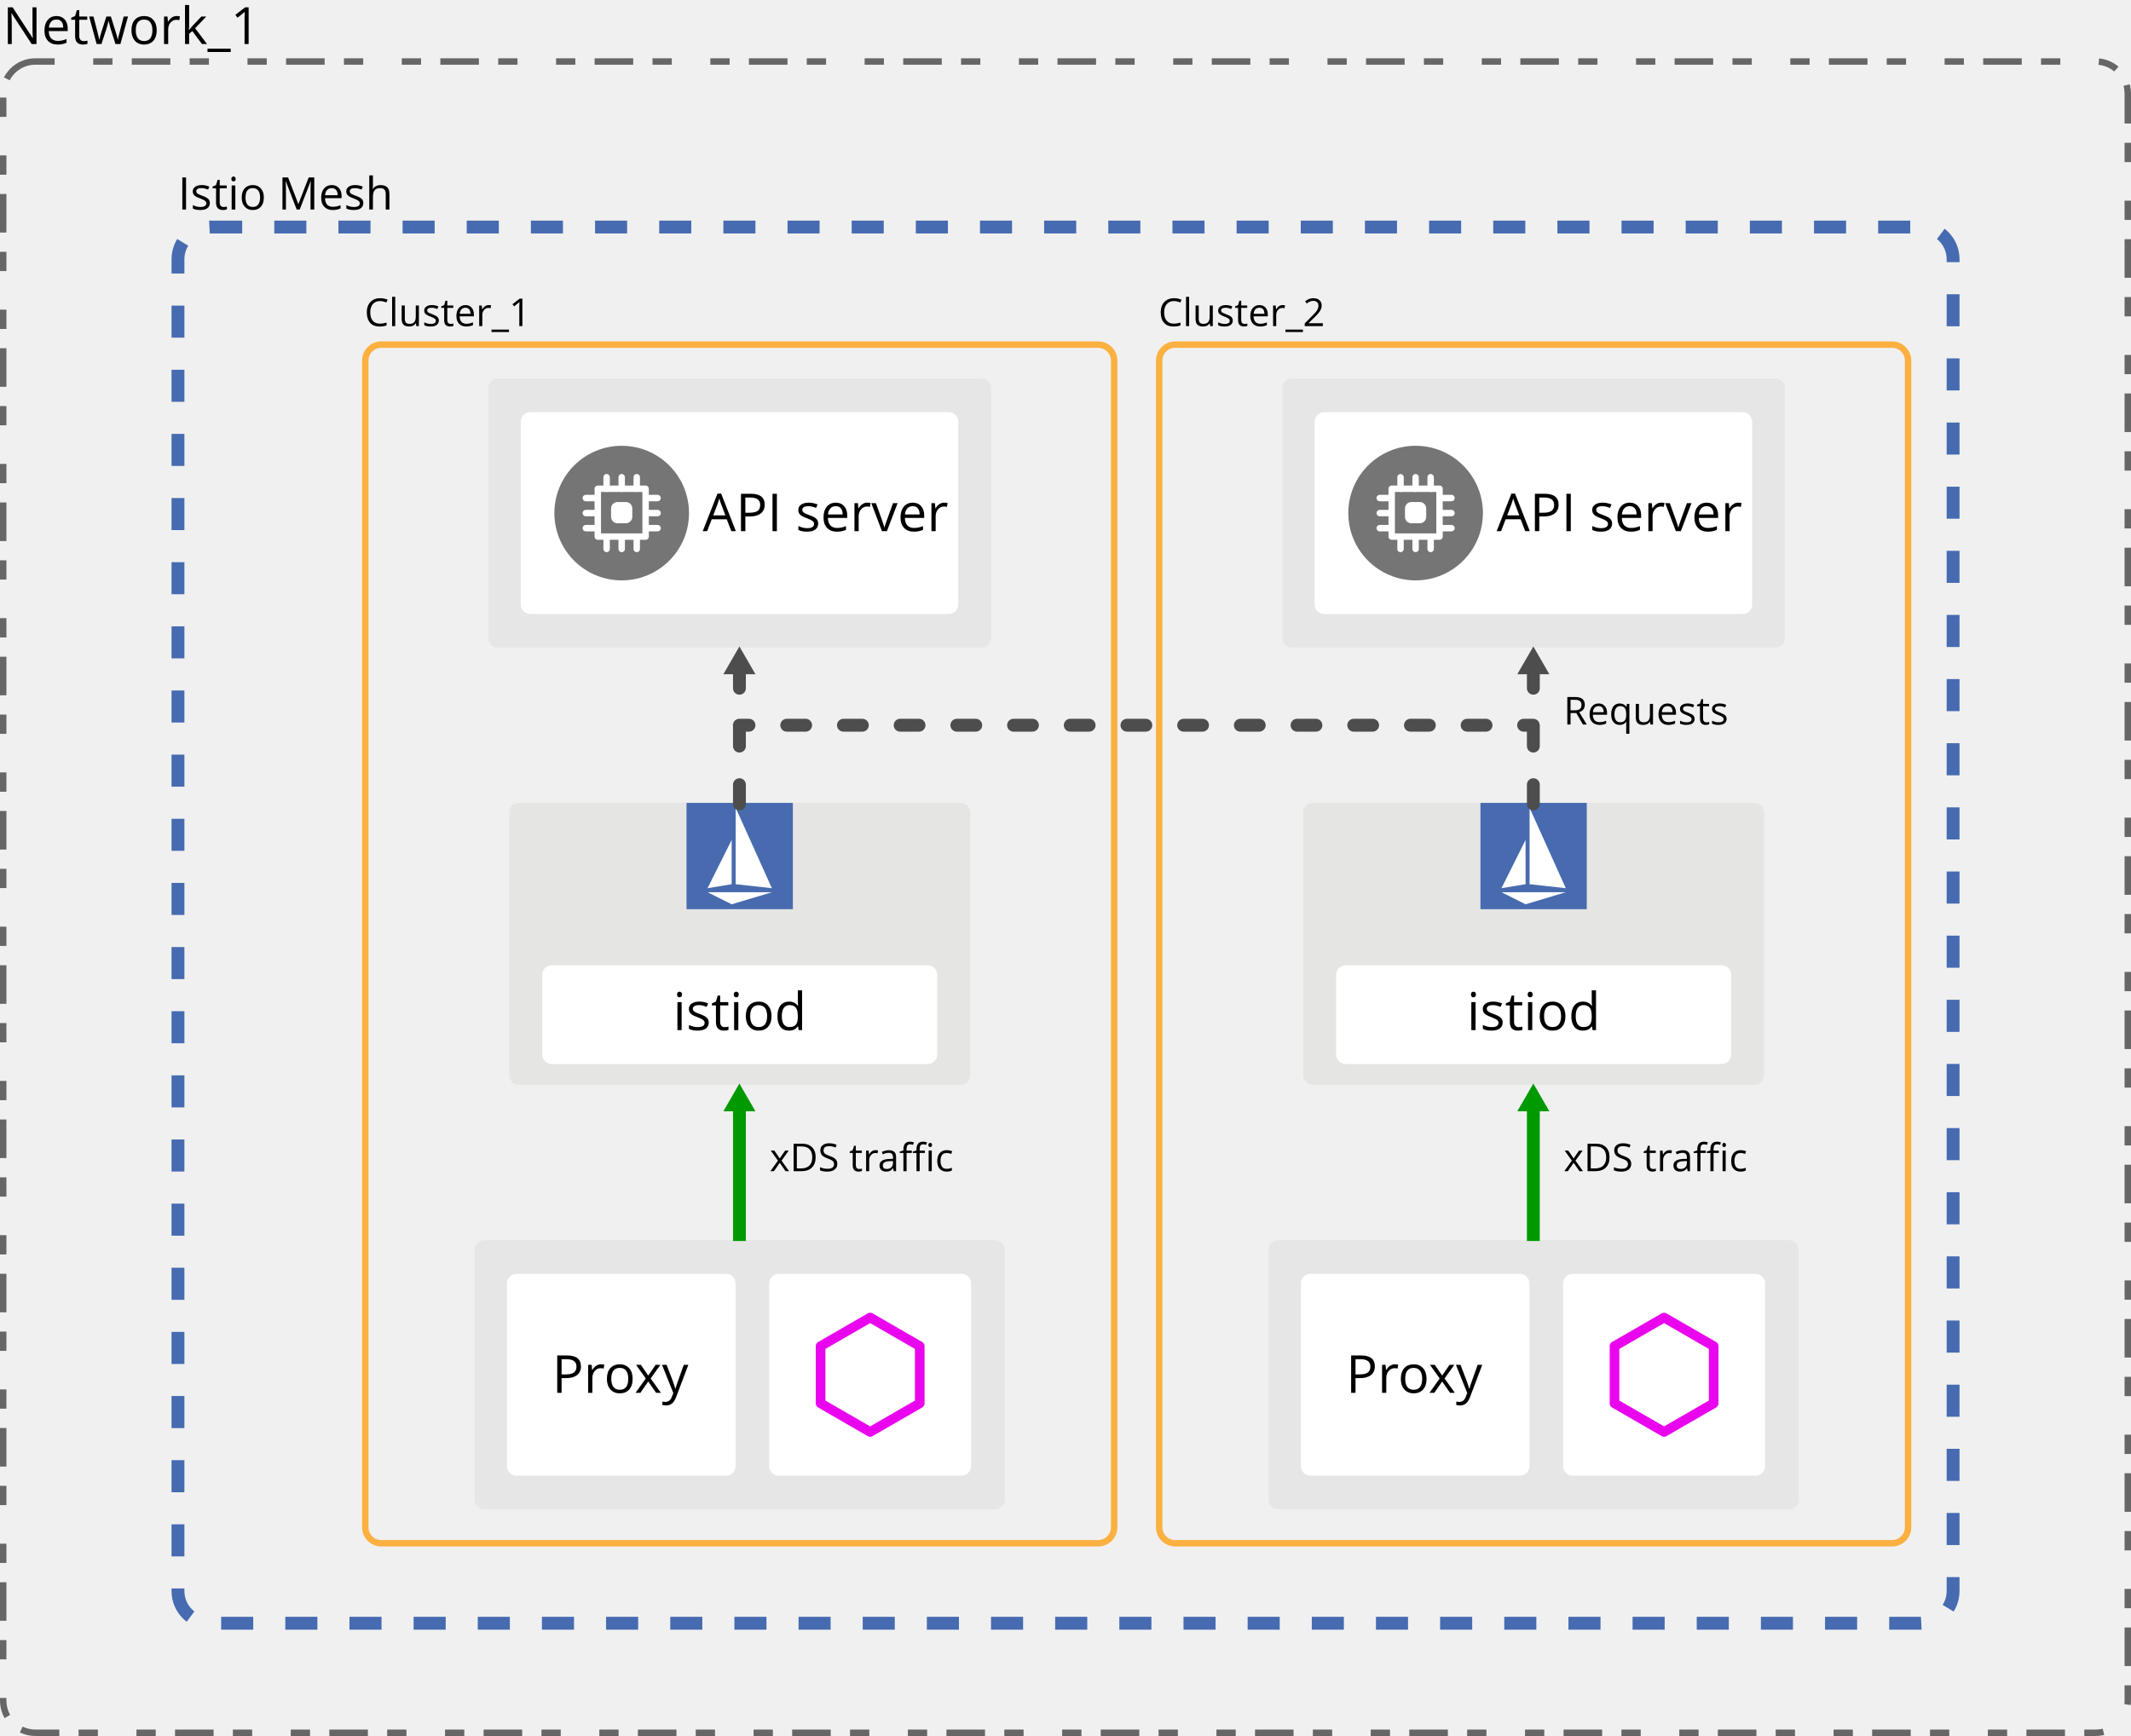
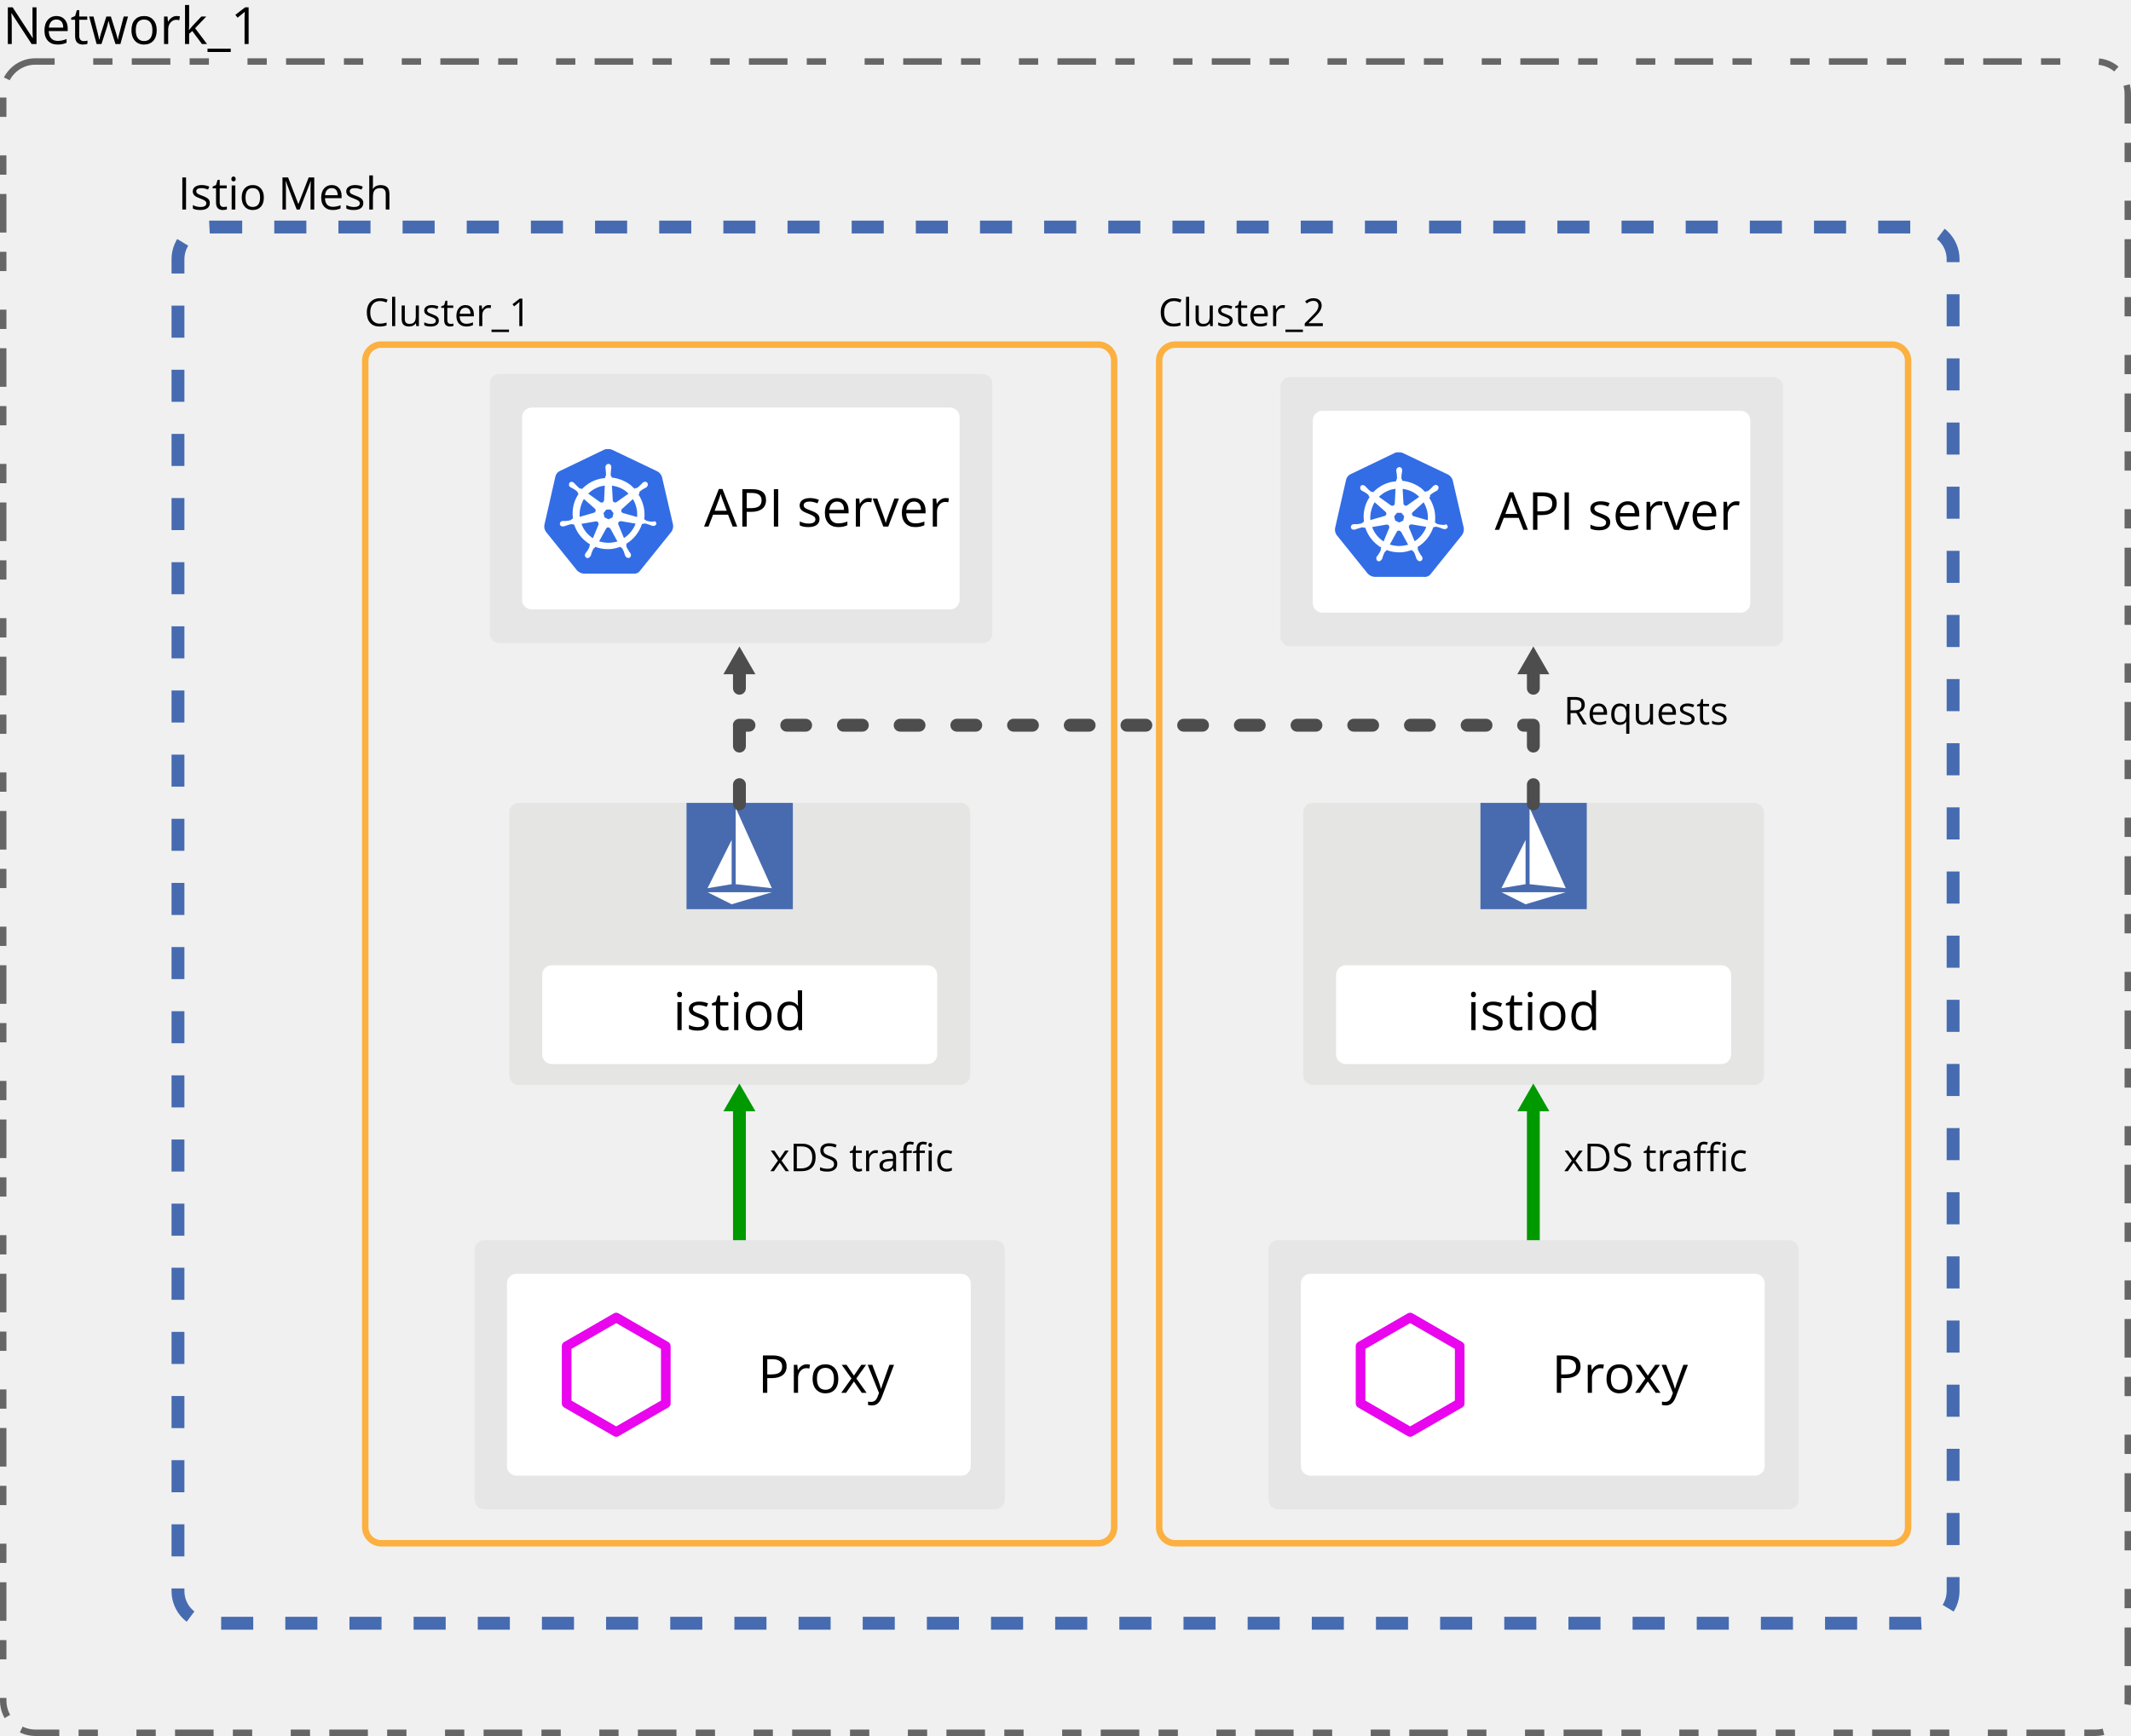
- <svg xmlns="http://www.w3.org/2000/svg" id="b27b0a96-bbc5-4821-89f5-10b692776d47" data-name="Layer 1" viewBox="0 0 662.99 540.2">
+ <svg xmlns="http://www.w3.org/2000/svg" id="e0a66c24-bc1f-4571-a77c-f8534102c0c9" data-name="Layer 1" viewBox="0 0 662.99 540.2">
  <defs>
-     <style>.a14f7eca-05ec-4355-85bd-134cd6db2c31,.a1c2d796-6852-4f4b-8e34-c99a53816007,.a364e1a8-9694-489f-ac49-fff37c3be81e,.a81b93f0-7a91-49d3-953c-1f76a6ab20cf,.b02c31e8-a8f4-4819-8978-1ff1d1443ebe,.b11f2a89-1b8f-49f8-aee4-066500aef1a7,.bf425bd2-2ba3-4570-8522-987596519261,.f81a0517-3ec5-4d5a-b18e-8f4e464747ac,.fc125edf-7543-4741-a555-7d1040d51c53,.fc87933b-f08a-4a3b-b961-812a32463369{fill:none;}.f81a0517-3ec5-4d5a-b18e-8f4e464747ac{stroke:#666;stroke-dasharray:6 12 6;}.a14f7eca-05ec-4355-85bd-134cd6db2c31,.a364e1a8-9694-489f-ac49-fff37c3be81e,.b02c31e8-a8f4-4819-8978-1ff1d1443ebe,.b11f2a89-1b8f-49f8-aee4-066500aef1a7,.bf425bd2-2ba3-4570-8522-987596519261,.f81a0517-3ec5-4d5a-b18e-8f4e464747ac,.fc125edf-7543-4741-a555-7d1040d51c53,.fc87933b-f08a-4a3b-b961-812a32463369{stroke-linejoin:round;}.a14f7eca-05ec-4355-85bd-134cd6db2c31,.a1c2d796-6852-4f4b-8e34-c99a53816007,.f81a0517-3ec5-4d5a-b18e-8f4e464747ac,.fc125edf-7543-4741-a555-7d1040d51c53{stroke-width:2px;}.a26aeead-5a50-4c6a-9e35-54a89f1b3d40{font-size:16px;}.a26aeead-5a50-4c6a-9e35-54a89f1b3d40,.adbfa195-244a-4cad-89b0-90a30c31d481,.be6afa44-3bb2-4af9-afed-99a64dcd069e,.f364ebd6-465e-464d-86d7-42b3df5f6a32{font-family:OpenSans, Open Sans;}.bf425bd2-2ba3-4570-8522-987596519261{stroke:#466bb0;stroke-dasharray:9.98 9.98;}.a364e1a8-9694-489f-ac49-fff37c3be81e,.a81b93f0-7a91-49d3-953c-1f76a6ab20cf,.b02c31e8-a8f4-4819-8978-1ff1d1443ebe,.b11f2a89-1b8f-49f8-aee4-066500aef1a7,.bf425bd2-2ba3-4570-8522-987596519261{stroke-width:4px;}.adbfa195-244a-4cad-89b0-90a30c31d481{font-size:14px;}.be6afa44-3bb2-4af9-afed-99a64dcd069e{font-size:12px;}.fd14eb17-f7ba-482d-ac55-30330f23a4cc{fill:#e6e6e6;}.ba3139d8-0dfb-4a7e-bfed-5c806bd81cdd{fill:#fff;}.f364ebd6-465e-464d-86d7-42b3df5f6a32{font-size:16.29px;}.fae3ccc6-42e0-4b6d-bc06-57042517460e{fill:#757575;}.a1c2d796-6852-4f4b-8e34-c99a53816007,.fc125edf-7543-4741-a555-7d1040d51c53{stroke:#fff;}.a1c2d796-6852-4f4b-8e34-c99a53816007,.a364e1a8-9694-489f-ac49-fff37c3be81e,.b02c31e8-a8f4-4819-8978-1ff1d1443ebe,.b11f2a89-1b8f-49f8-aee4-066500aef1a7{stroke-linecap:round;}.a1c2d796-6852-4f4b-8e34-c99a53816007,.a81b93f0-7a91-49d3-953c-1f76a6ab20cf{stroke-miterlimit:10;}.fc87933b-f08a-4a3b-b961-812a32463369{stroke:#e905ee;stroke-width:3px;}.f71ab167-b03d-4c78-ac2a-199340219b4d{fill:#e5e5e4;}.a443983d-fa23-4f0a-8fa3-432f4c4a6e98{fill:#486baf;}.a14f7eca-05ec-4355-85bd-134cd6db2c31{stroke:#fbb040;}.a81b93f0-7a91-49d3-953c-1f76a6ab20cf{stroke:#090;}.e7bd274c-8a09-42d5-961d-071a44e8792e{fill:#090;}.a364e1a8-9694-489f-ac49-fff37c3be81e,.b02c31e8-a8f4-4819-8978-1ff1d1443ebe,.b11f2a89-1b8f-49f8-aee4-066500aef1a7{stroke:#4d4d4d;}.b11f2a89-1b8f-49f8-aee4-066500aef1a7{stroke-dasharray:6 12;}.afa0b0da-4eaf-46e2-97aa-083ca26523ea{fill:#4d4d4d;}.b02c31e8-a8f4-4819-8978-1ff1d1443ebe{stroke-dasharray:5.88 11.76;}</style>
+     <style>.a393dcb7-0f7d-4c72-8c50-fda5ed8c48d7,.aecddd67-3c8e-4663-a2ba-6580f418fab6,.b12cfce8-9248-4f61-bff1-47dd53e53cc2,.b270f7d2-571b-452e-b8d5-2ecef7d5290d,.bb011e06-de47-4454-819d-adba4d79e148,.bd19d7bf-d60f-49eb-9676-de4484aed0d8,.bde65b39-b8e7-404b-97db-7973f8689f9a,.edc30b72-d357-4abb-8108-e7d0b0eae110{fill:none;}.b12cfce8-9248-4f61-bff1-47dd53e53cc2{stroke:#666;stroke-dasharray:6 12 6;}.a393dcb7-0f7d-4c72-8c50-fda5ed8c48d7,.aecddd67-3c8e-4663-a2ba-6580f418fab6,.b12cfce8-9248-4f61-bff1-47dd53e53cc2,.bb011e06-de47-4454-819d-adba4d79e148,.bd19d7bf-d60f-49eb-9676-de4484aed0d8,.bde65b39-b8e7-404b-97db-7973f8689f9a,.edc30b72-d357-4abb-8108-e7d0b0eae110{stroke-linejoin:round;}.b12cfce8-9248-4f61-bff1-47dd53e53cc2,.edc30b72-d357-4abb-8108-e7d0b0eae110{stroke-width:2px;}.b59af16c-80b2-43d6-aa23-c5de6b4f7e78{font-size:16px;}.ac847834-d7cc-4139-ad83-df9309a5c52e,.b1b85af4-7ec9-4910-b759-a144fa1928e2,.b59af16c-80b2-43d6-aa23-c5de6b4f7e78,.b81cd76a-597b-40dd-90b8-0ca2e593b55c{font-family:OpenSans, Open Sans;}.bde65b39-b8e7-404b-97db-7973f8689f9a{stroke:#466bb0;stroke-dasharray:9.98 9.98;}.a393dcb7-0f7d-4c72-8c50-fda5ed8c48d7,.aecddd67-3c8e-4663-a2ba-6580f418fab6,.b270f7d2-571b-452e-b8d5-2ecef7d5290d,.bb011e06-de47-4454-819d-adba4d79e148,.bde65b39-b8e7-404b-97db-7973f8689f9a{stroke-width:4px;}.b1b85af4-7ec9-4910-b759-a144fa1928e2{font-size:14px;}.b81cd76a-597b-40dd-90b8-0ca2e593b55c{font-size:12px;}.aa2aa80a-ee7b-4d37-ab62-bbcca45464ea{fill:#e5e5e4;}.eda91de2-3cb5-4fc5-a8e4-684157933f93{fill:#fff;}.ac847834-d7cc-4139-ad83-df9309a5c52e{font-size:16.29px;}.b66aa83c-95cb-443d-9779-5e304cdec08b{fill:#486baf;}.edc30b72-d357-4abb-8108-e7d0b0eae110{stroke:#fbb040;}.fb301584-255d-4515-b1ab-c82232350624{fill:#e6e6e6;}.a0a460c4-5d11-4a8c-90c3-c24d8fabe706{fill:#326de6;}.b270f7d2-571b-452e-b8d5-2ecef7d5290d{stroke:#090;stroke-miterlimit:10;}.b95dccf3-13ac-4e76-a57d-e60b8f1c771b{fill:#090;}.a393dcb7-0f7d-4c72-8c50-fda5ed8c48d7,.aecddd67-3c8e-4663-a2ba-6580f418fab6,.bb011e06-de47-4454-819d-adba4d79e148{stroke:#4d4d4d;stroke-linecap:round;}.bb011e06-de47-4454-819d-adba4d79e148{stroke-dasharray:6 12;}.a59da324-3f22-4032-a689-4c6e7fcb2a15{fill:#4d4d4d;}.a393dcb7-0f7d-4c72-8c50-fda5ed8c48d7{stroke-dasharray:5.88 11.76;}.bd19d7bf-d60f-49eb-9676-de4484aed0d8{stroke:#e905ee;stroke-width:3px;}</style>
  </defs>
-   <rect class="f81a0517-3ec5-4d5a-b18e-8f4e464747ac" x="1" y="19.13" width="660.99" height="520.07" rx="10" />
-   <text class="a26aeead-5a50-4c6a-9e35-54a89f1b3d40" transform="translate(0.86 13.71)">Network_1</text>
-   <rect class="bf425bd2-2ba3-4570-8522-987596519261" x="55.37" y="70.65" width="552.27" height="434.47" rx="10" />
-   <text class="adbfa195-244a-4cad-89b0-90a30c31d481" transform="translate(55.35 65.21)">Istio Mesh</text>
-   <text class="be6afa44-3bb2-4af9-afed-99a64dcd069e" transform="translate(113.39 101.48)">Cluster_1</text>
-   <rect class="fd14eb17-f7ba-482d-ac55-30330f23a4cc" x="151.95" y="117.78" width="156.38" height="83.76" rx="3" />
-   <rect class="ba3139d8-0dfb-4a7e-bfed-5c806bd81cdd" x="162.01" y="128.25" width="136.12" height="62.82" rx="3" />
-   <text class="f364ebd6-465e-464d-86d7-42b3df5f6a32" transform="translate(218.63 165.29)">API server</text>
-   <circle class="fae3ccc6-42e0-4b6d-bc06-57042517460e" cx="193.42" cy="159.66" r="20.94" />
-   <rect class="fc125edf-7543-4741-a555-7d1040d51c53" x="185.98" y="152.09" width="14.88" height="14.88" />
-   <line class="a1c2d796-6852-4f4b-8e34-c99a53816007" x1="188.73" y1="152.09" x2="188.73" y2="148.5" />
-   <line class="a1c2d796-6852-4f4b-8e34-c99a53816007" x1="193.42" y1="152.09" x2="193.42" y2="148.5" />
-   <line class="a1c2d796-6852-4f4b-8e34-c99a53816007" x1="198.1" y1="152.09" x2="198.1" y2="148.5" />
-   <line class="a1c2d796-6852-4f4b-8e34-c99a53816007" x1="188.73" y1="170.82" x2="188.73" y2="167.24" />
-   <line class="a1c2d796-6852-4f4b-8e34-c99a53816007" x1="193.42" y1="170.82" x2="193.42" y2="167.24" />
-   <line class="a1c2d796-6852-4f4b-8e34-c99a53816007" x1="198.1" y1="170.82" x2="198.1" y2="167.24" />
-   <line class="a1c2d796-6852-4f4b-8e34-c99a53816007" x1="185.84" y1="164.35" x2="182.26" y2="164.35" />
-   <line class="a1c2d796-6852-4f4b-8e34-c99a53816007" x1="185.84" y1="159.66" x2="182.26" y2="159.66" />
-   <line class="a1c2d796-6852-4f4b-8e34-c99a53816007" x1="185.84" y1="154.98" x2="182.26" y2="154.98" />
-   <line class="a1c2d796-6852-4f4b-8e34-c99a53816007" x1="204.58" y1="164.35" x2="200.99" y2="164.35" />
-   <line class="a1c2d796-6852-4f4b-8e34-c99a53816007" x1="204.58" y1="159.66" x2="200.99" y2="159.66" />
-   <line class="a1c2d796-6852-4f4b-8e34-c99a53816007" x1="204.58" y1="154.98" x2="200.99" y2="154.98" />
-   <rect class="ba3139d8-0dfb-4a7e-bfed-5c806bd81cdd" x="190.11" y="156.22" width="6.61" height="6.61" rx="2" />
-   <rect class="fd14eb17-f7ba-482d-ac55-30330f23a4cc" x="147.66" y="385.91" width="164.94" height="83.76" rx="3" />
-   <rect class="ba3139d8-0dfb-4a7e-bfed-5c806bd81cdd" x="157.72" y="396.38" width="71.12" height="62.82" rx="3" />
-   <text class="f364ebd6-465e-464d-86d7-42b3df5f6a32" transform="translate(171.77 433.42)">Proxy</text>
-   <rect class="ba3139d8-0dfb-4a7e-bfed-5c806bd81cdd" x="239.31" y="396.38" width="62.82" height="62.82" rx="3" />
-   <polygon class="fc87933b-f08a-4a3b-b961-812a32463369" points="286.15 436.69 286.15 418.89 270.72 409.99 255.3 418.89 255.3 436.69 270.72 445.59 286.15 436.69" />
-   <rect class="f71ab167-b03d-4c78-ac2a-199340219b4d" x="158.44" y="249.84" width="143.39" height="87.76" rx="3" />
-   <rect class="ba3139d8-0dfb-4a7e-bfed-5c806bd81cdd" x="168.68" y="300.37" width="122.91" height="30.73" rx="3" />
-   <text class="f364ebd6-465e-464d-86d7-42b3df5f6a32" transform="translate(209.35 320.55)">istiod</text>
-   <rect id="a040cf01-66f9-42f1-961e-6a939f14824a" data-name="background" class="a443983d-fa23-4f0a-8fa3-432f4c4a6e98" x="213.59" y="249.84" width="33.08" height="33.08" />
-   <polygon id="a55cb176-a5f9-45bc-816c-1ffda7661410" data-name="hull" class="ba3139d8-0dfb-4a7e-bfed-5c806bd81cdd" points="220.13 277.64 240.14 277.64 227.63 281.39 220.13 277.64" />
-   <polygon id="e166f66d-14d8-4445-a0ec-7e73cae6f334" data-name="mainsail" class="ba3139d8-0dfb-4a7e-bfed-5c806bd81cdd" points="220.13 276.39 227.63 275.14 227.63 261.38 220.13 276.39" />
-   <polygon id="bf1e31c1-14a6-4dc1-a57a-5f3da0bf08c2" data-name="headsail" class="ba3139d8-0dfb-4a7e-bfed-5c806bd81cdd" points="228.88 275.14 240.14 276.39 228.88 251.38 228.88 275.14" />
-   <rect class="a14f7eca-05ec-4355-85bd-134cd6db2c31" x="113.64" y="107.23" width="233" height="373" rx="5" />
-   <line class="a81b93f0-7a91-49d3-953c-1f76a6ab20cf" x1="230.05" y1="386.17" x2="230.05" y2="344.34" />
-   <polygon class="e7bd274c-8a09-42d5-961d-071a44e8792e" points="235.03 345.8 230.04 337.17 225.06 345.8 235.03 345.8" />
-   <line class="b11f2a89-1b8f-49f8-aee4-066500aef1a7" x1="230.05" y1="250.17" x2="230.05" y2="208.34" />
-   <polygon class="afa0b0da-4eaf-46e2-97aa-083ca26523ea" points="235.03 209.8 230.04 201.16 225.06 209.8 235.03 209.8" />
-   <text class="be6afa44-3bb2-4af9-afed-99a64dcd069e" transform="translate(239.45 364.45)">xDS traffic</text>
-   <text class="be6afa44-3bb2-4af9-afed-99a64dcd069e" transform="translate(360.39 101.48)">Cluster_2</text>
-   <rect class="fd14eb17-f7ba-482d-ac55-30330f23a4cc" x="398.95" y="117.78" width="156.38" height="83.76" rx="3" />
-   <rect class="ba3139d8-0dfb-4a7e-bfed-5c806bd81cdd" x="409.01" y="128.25" width="136.12" height="62.82" rx="3" />
-   <text class="f364ebd6-465e-464d-86d7-42b3df5f6a32" transform="translate(465.63 165.29)">API server</text>
-   <circle class="fae3ccc6-42e0-4b6d-bc06-57042517460e" cx="440.42" cy="159.66" r="20.94" />
-   <rect class="fc125edf-7543-4741-a555-7d1040d51c53" x="432.98" y="152.09" width="14.88" height="14.88" />
-   <line class="a1c2d796-6852-4f4b-8e34-c99a53816007" x1="435.73" y1="152.09" x2="435.73" y2="148.5" />
-   <line class="a1c2d796-6852-4f4b-8e34-c99a53816007" x1="440.42" y1="152.09" x2="440.42" y2="148.5" />
-   <line class="a1c2d796-6852-4f4b-8e34-c99a53816007" x1="445.1" y1="152.09" x2="445.1" y2="148.5" />
-   <line class="a1c2d796-6852-4f4b-8e34-c99a53816007" x1="435.73" y1="170.82" x2="435.73" y2="167.24" />
-   <line class="a1c2d796-6852-4f4b-8e34-c99a53816007" x1="440.42" y1="170.82" x2="440.42" y2="167.24" />
-   <line class="a1c2d796-6852-4f4b-8e34-c99a53816007" x1="445.1" y1="170.82" x2="445.1" y2="167.24" />
-   <line class="a1c2d796-6852-4f4b-8e34-c99a53816007" x1="432.84" y1="164.35" x2="429.26" y2="164.35" />
-   <line class="a1c2d796-6852-4f4b-8e34-c99a53816007" x1="432.84" y1="159.66" x2="429.26" y2="159.66" />
-   <line class="a1c2d796-6852-4f4b-8e34-c99a53816007" x1="432.84" y1="154.98" x2="429.26" y2="154.98" />
-   <line class="a1c2d796-6852-4f4b-8e34-c99a53816007" x1="451.58" y1="164.35" x2="447.99" y2="164.35" />
-   <line class="a1c2d796-6852-4f4b-8e34-c99a53816007" x1="451.58" y1="159.66" x2="447.99" y2="159.66" />
-   <line class="a1c2d796-6852-4f4b-8e34-c99a53816007" x1="451.58" y1="154.98" x2="447.99" y2="154.98" />
-   <rect class="ba3139d8-0dfb-4a7e-bfed-5c806bd81cdd" x="437.11" y="156.22" width="6.61" height="6.61" rx="2" />
-   <rect class="fd14eb17-f7ba-482d-ac55-30330f23a4cc" x="394.66" y="385.91" width="164.94" height="83.76" rx="3" />
-   <rect class="ba3139d8-0dfb-4a7e-bfed-5c806bd81cdd" x="404.72" y="396.38" width="71.12" height="62.82" rx="3" />
-   <text class="f364ebd6-465e-464d-86d7-42b3df5f6a32" transform="translate(418.77 433.42)">Proxy</text>
-   <rect class="ba3139d8-0dfb-4a7e-bfed-5c806bd81cdd" x="486.31" y="396.38" width="62.82" height="62.82" rx="3" />
-   <polygon class="fc87933b-f08a-4a3b-b961-812a32463369" points="533.15 436.69 533.15 418.89 517.72 409.99 502.3 418.89 502.3 436.69 517.72 445.59 533.15 436.69" />
-   <rect class="f71ab167-b03d-4c78-ac2a-199340219b4d" x="405.44" y="249.84" width="143.39" height="87.76" rx="3" />
-   <rect class="ba3139d8-0dfb-4a7e-bfed-5c806bd81cdd" x="415.68" y="300.37" width="122.91" height="30.73" rx="3" />
-   <text class="f364ebd6-465e-464d-86d7-42b3df5f6a32" transform="translate(456.35 320.55)">istiod</text>
-   <rect id="a5a337ea-4588-48ff-bbde-cb8f500a26ed" data-name="background" class="a443983d-fa23-4f0a-8fa3-432f4c4a6e98" x="460.59" y="249.84" width="33.08" height="33.08" />
-   <polygon id="a16d22b9-c3b8-4e6c-a0be-17be080202f1" data-name="hull" class="ba3139d8-0dfb-4a7e-bfed-5c806bd81cdd" points="467.13 277.64 487.14 277.64 474.63 281.39 467.13 277.64" />
-   <polygon id="b3e8711e-ac51-453c-92c4-abd36e443279" data-name="mainsail" class="ba3139d8-0dfb-4a7e-bfed-5c806bd81cdd" points="467.13 276.39 474.63 275.14 474.63 261.38 467.13 276.39" />
-   <polygon id="a3a6ff4f-f34a-452b-bdf0-22bd93a84cbe" data-name="headsail" class="ba3139d8-0dfb-4a7e-bfed-5c806bd81cdd" points="475.88 275.14 487.14 276.39 475.88 251.38 475.88 275.14" />
-   <rect class="a14f7eca-05ec-4355-85bd-134cd6db2c31" x="360.64" y="107.23" width="233" height="373" rx="5" />
-   <line class="a81b93f0-7a91-49d3-953c-1f76a6ab20cf" x1="477.05" y1="386.17" x2="477.05" y2="344.34" />
-   <polygon class="e7bd274c-8a09-42d5-961d-071a44e8792e" points="482.03 345.8 477.05 337.17 472.06 345.8 482.03 345.8" />
-   <line class="b11f2a89-1b8f-49f8-aee4-066500aef1a7" x1="477.05" y1="250.17" x2="477.05" y2="208.34" />
-   <polygon class="afa0b0da-4eaf-46e2-97aa-083ca26523ea" points="482.03 209.8 477.05 201.16 472.06 209.8 482.03 209.8" />
-   <text class="be6afa44-3bb2-4af9-afed-99a64dcd069e" transform="translate(486.45 364.45)">xDS traffic</text>
-   <line class="a364e1a8-9694-489f-ac49-fff37c3be81e" x1="230.02" y1="225.67" x2="233.02" y2="225.67" />
-   <line class="b02c31e8-a8f4-4819-8978-1ff1d1443ebe" x1="244.77" y1="225.67" x2="468.14" y2="225.67" />
-   <line class="a364e1a8-9694-489f-ac49-fff37c3be81e" x1="474.02" y1="225.67" x2="477.02" y2="225.67" />
-   <text class="be6afa44-3bb2-4af9-afed-99a64dcd069e" transform="translate(486.45 225.45)">Requests</text>
+   <rect class="b12cfce8-9248-4f61-bff1-47dd53e53cc2" x="1" y="19.13" width="660.99" height="520.07" rx="10" />
+   <text class="b59af16c-80b2-43d6-aa23-c5de6b4f7e78" transform="translate(0.86 13.71)">Network_1</text>
+   <rect class="bde65b39-b8e7-404b-97db-7973f8689f9a" x="55.37" y="70.65" width="552.27" height="434.47" rx="10" />
+   <text class="b1b85af4-7ec9-4910-b759-a144fa1928e2" transform="translate(55.35 65.21)">Istio Mesh</text>
+   <text class="b81cd76a-597b-40dd-90b8-0ca2e593b55c" transform="translate(113.39 101.48)">Cluster_1</text>
+   <rect class="aa2aa80a-ee7b-4d37-ab62-bbcca45464ea" x="158.44" y="249.84" width="143.39" height="87.76" rx="3" />
+   <rect class="eda91de2-3cb5-4fc5-a8e4-684157933f93" x="168.68" y="300.37" width="122.91" height="30.73" rx="3" />
+   <text class="ac847834-d7cc-4139-ad83-df9309a5c52e" transform="translate(209.35 320.55)">istiod</text>
+   <rect id="b471d40b-d246-434b-bdc1-4389dab15a45" data-name="background" class="b66aa83c-95cb-443d-9779-5e304cdec08b" x="213.59" y="249.84" width="33.08" height="33.08" />
+   <polygon id="f555ec11-501b-4afe-a1f4-1989cf169521" data-name="hull" class="eda91de2-3cb5-4fc5-a8e4-684157933f93" points="220.13 277.64 240.14 277.64 227.63 281.39 220.13 277.64" />
+   <polygon id="a3a83d23-e042-42fb-aded-c7f1831e01f4" data-name="mainsail" class="eda91de2-3cb5-4fc5-a8e4-684157933f93" points="220.13 276.39 227.63 275.14 227.63 261.38 220.13 276.39" />
+   <polygon id="b88debfa-db56-4de9-a273-4adadeb0bcc0" data-name="headsail" class="eda91de2-3cb5-4fc5-a8e4-684157933f93" points="228.88 275.14 240.14 276.39 228.88 251.38 228.88 275.14" />
+   <rect class="edc30b72-d357-4abb-8108-e7d0b0eae110" x="113.64" y="107.23" width="233" height="373" rx="5" />
+   <rect class="fb301584-255d-4515-b1ab-c82232350624" x="152.37" y="116.35" width="156.38" height="83.76" rx="3" />
+   <rect class="eda91de2-3cb5-4fc5-a8e4-684157933f93" x="162.43" y="126.82" width="136.12" height="62.82" rx="3" />
+   <text class="ac847834-d7cc-4139-ad83-df9309a5c52e" transform="translate(219.05 163.86)">API server</text>
+   <path id="b4dac7e4-2d54-403c-9496-eb98897c5685" data-name="path10349" class="a0a460c4-5d11-4a8c-90c3-c24d8fabe706" d="M205.93,148.35a3,3,0,0,0-1.46-1.7l-14-6.68a2.63,2.63,0,0,0-1.15-.23,4.88,4.88,0,0,0-1.14.09l-14,6.73a2.48,2.48,0,0,0-1.38,1.7l-3.43,15.06a2.86,2.86,0,0,0,.5,2.19l9.66,12a3.31,3.31,0,0,0,2.11,1H197.1a2.27,2.27,0,0,0,2.1-1l9.66-12a3.11,3.11,0,0,0,.55-2.19l-3.48-15Z" />
+   <path id="e2b905f2-cc55-4b8b-a023-e6780a0026a0" data-name="path10351" class="eda91de2-3cb5-4fc5-a8e4-684157933f93" d="M203.78,162.37h0s-.09,0-.09-.05-.09,0-.18,0a2.59,2.59,0,0,0-.55,0,.56.56,0,0,1-.28,0h0a8.35,8.35,0,0,1-1.56-.27.56.56,0,0,1-.32-.32h0l-.37-.09a11.64,11.64,0,0,0-.18-4,12.51,12.51,0,0,0-1.6-3.76l.27-.27h0v-.05A.66.66,0,0,1,199,153a8.05,8.05,0,0,1,1.28-.91h0l.28-.14c.18-.09.32-.18.5-.28s.09,0,.14-.09,0,0,0-.09h0a.9.9,0,0,0,.18-1.28.89.89,0,0,0-.64-.32,1.06,1.06,0,0,0-.64.23h0l-.05,0c0,.05-.09.1-.13.1a2.33,2.33,0,0,0-.37.41c0,.09-.14.13-.18.18h0a6.17,6.17,0,0,1-1.15,1,.72.72,0,0,1-.27.09.27.27,0,0,1-.19-.05h0l-.37.23c-.36-.36-.78-.73-1.14-1.1a11.83,11.83,0,0,0-5.95-2.38l-.05-.36h0v0A.64.64,0,0,1,190,148a9.31,9.31,0,0,1,.09-1.56v0c0-.09,0-.18,0-.27s.05-.37.09-.55v-.27h0a.91.91,0,0,0-.78-1,.94.94,0,0,0-.77.32.91.91,0,0,0-.28.65h0v.22a2.53,2.53,0,0,0,.09.55.58.58,0,0,1,0,.28v0a8.85,8.85,0,0,1,.09,1.56.63.63,0,0,1-.23.37v.09h0l-.05.36c-.5.05-1,.14-1.55.23a11,11,0,0,0-5.63,3.21l-.28-.19h0s-.09.05-.19.05a.72.72,0,0,1-.27-.09,8.87,8.87,0,0,1-1.14-1.05h0c-.05-.1-.14-.14-.19-.19s-.23-.27-.36-.41-.1,0-.14-.09l-.05-.05h0a1.13,1.13,0,0,0-.64-.23.7.7,0,0,0-.64.33,1,1,0,0,0,.18,1.28h0c.05,0,.05,0,.05,0s.09.09.14.09a3.3,3.3,0,0,0,.5.28l.28.14h0a6.89,6.89,0,0,1,1.28.91.45.45,0,0,1,.13.41v0h0l.28.27-.14.23a10.88,10.88,0,0,0-1.6,7.51l-.37.09h0c0,.05,0,.05,0,.05a.82.82,0,0,1-.32.32,8.77,8.77,0,0,1-1.56.27h0a.52.52,0,0,0-.27,0c-.19,0-.37,0-.55,0s-.09,0-.19,0,0,0-.09,0h0a.9.9,0,0,0-.73,1.06h0a.86.86,0,0,0,.92.64.36.36,0,0,0,.22-.05h0c.05,0,.05,0,.05,0s.14,0,.18,0,.37-.14.51-.19a.72.72,0,0,1,.27-.09h0a8.18,8.18,0,0,1,1.51-.41h0a.53.53,0,0,1,.37.14s0,0,0,0h0l.41,0a11,11,0,0,0,3.75,5.35,7.25,7.25,0,0,0,1.24.83l-.23.32h0a0,0,0,0,0,0,0,.51.51,0,0,1,0,.46,7.47,7.47,0,0,1-.73,1.33v0a.67.67,0,0,1-.19.23c-.09.09-.18.28-.32.46s0,.09-.09.14a0,0,0,0,1,0,0h0a1,1,0,0,0,.36,1.24.77.77,0,0,0,.32.09,1,1,0,0,0,.87-.55h0s0,0,.05,0,0-.09.09-.14.14-.32.18-.5l.09-.28h0a8.06,8.06,0,0,1,.6-1.42.65.65,0,0,1,.37-.27s0,0,0,0h0l.18-.36a10.89,10.89,0,0,0,4,.73,9.11,9.11,0,0,0,2.47-.32,14.74,14.74,0,0,0,1.46-.41l.19.32h0s0,0,0,0a.72.72,0,0,1,.37.28,6.85,6.85,0,0,1,.59,1.42v0l.1.28a1.56,1.56,0,0,0,.18.5c0,.05,0,.09.09.14s0,0,0,0h0a1,1,0,0,0,.87.55,1,1,0,0,0,.36-.09.72.72,0,0,0,.41-.5,1.17,1.17,0,0,0,0-.69h0a0,0,0,0,0-.05-.05.21.21,0,0,0-.09-.13,1.52,1.52,0,0,0-.32-.46.73.73,0,0,0-.18-.23v-.09a5.25,5.25,0,0,1-.73-1.33.54.54,0,0,1,0-.46s.05,0,.05,0h0l-.14-.37a11.3,11.3,0,0,0,4.94-6.22l.37,0h0c.05,0,.05,0,.05,0a.47.47,0,0,1,.36-.14h.05a7.88,7.88,0,0,1,1.46.41h0a.58.58,0,0,0,.27.09,2.3,2.3,0,0,0,.51.23s.09,0,.18,0,0,0,.09,0h0a.39.39,0,0,0,.23.05,1,1,0,0,0,.92-.64,1.08,1.08,0,0,0-.83-1ZM190.55,161l-1.23.59-1.24-.59-.32-1.33.87-1.1H190l.87,1.1Zm7.46-3a8.8,8.8,0,0,1,.19,2.89l-4.35-1.24h0a.75.75,0,0,1-.55-.92.78.78,0,0,1,.18-.32l3.43-3.11A9.14,9.14,0,0,1,198,158Zm-2.47-4.39-3.75,2.65a.77.77,0,0,1-1-.18.42.42,0,0,1-.14-.32l-.27-4.62a8.52,8.52,0,0,1,5.17,2.47Zm-8.28-2.34.91-.18-.23,4.58h0a.76.76,0,0,1-.78.73,1.27,1.27,0,0,1-.36-.09l-3.8-2.7A9.06,9.06,0,0,1,187.26,151.24Zm-5.59,4,3.39,3h0a.74.74,0,0,1,.09,1.05.48.48,0,0,1-.37.23l-4.44,1.29A9.67,9.67,0,0,1,181.67,155.27Zm-.78,7.74,4.53-.78a.75.75,0,0,1,.78.59.54.54,0,0,1,0,.46h0l-1.74,4.21A9,9,0,0,1,180.89,163Zm10.39,5.67a9.06,9.06,0,0,1-2,.23,10.09,10.09,0,0,1-2.89-.46l2.24-4.07a.71.71,0,0,1,.92-.18,2.11,2.11,0,0,1,.37.32h0l2.19,4C191.88,168.55,191.6,168.59,191.28,168.68Zm5.59-4a8.8,8.8,0,0,1-2.75,2.75l-1.78-4.31a.75.75,0,0,1,.41-.87,1.51,1.51,0,0,1,.41-.09l4.58.78A6.75,6.75,0,0,1,196.87,164.7Z" />
+   <line class="b270f7d2-571b-452e-b8d5-2ecef7d5290d" x1="230.05" y1="386.17" x2="230.05" y2="344.34" />
+   <polygon class="b95dccf3-13ac-4e76-a57d-e60b8f1c771b" points="235.03 345.8 230.04 337.17 225.06 345.8 235.03 345.8" />
+   <line class="bb011e06-de47-4454-819d-adba4d79e148" x1="230.05" y1="250.17" x2="230.05" y2="208.34" />
+   <polygon class="a59da324-3f22-4032-a689-4c6e7fcb2a15" points="235.03 209.8 230.04 201.16 225.06 209.8 235.03 209.8" />
+   <text class="b81cd76a-597b-40dd-90b8-0ca2e593b55c" transform="translate(239.45 364.45)">xDS traffic</text>
+   <text class="b81cd76a-597b-40dd-90b8-0ca2e593b55c" transform="translate(360.39 101.48)">Cluster_2</text>
+   <rect class="aa2aa80a-ee7b-4d37-ab62-bbcca45464ea" x="405.44" y="249.84" width="143.39" height="87.76" rx="3" />
+   <rect class="eda91de2-3cb5-4fc5-a8e4-684157933f93" x="415.68" y="300.37" width="122.91" height="30.73" rx="3" />
+   <text class="ac847834-d7cc-4139-ad83-df9309a5c52e" transform="translate(456.35 320.55)">istiod</text>
+   <rect id="b9bdafda-a78f-4a43-a9ad-38b691373a8b" data-name="background" class="b66aa83c-95cb-443d-9779-5e304cdec08b" x="460.59" y="249.84" width="33.08" height="33.08" />
+   <polygon id="acb434bc-7933-4037-a58c-71ff7a1ee005" data-name="hull" class="eda91de2-3cb5-4fc5-a8e4-684157933f93" points="467.13 277.64 487.14 277.64 474.63 281.39 467.13 277.64" />
+   <polygon id="fe88963b-8948-46dd-a21f-92e67cf1635b" data-name="mainsail" class="eda91de2-3cb5-4fc5-a8e4-684157933f93" points="467.13 276.39 474.63 275.14 474.63 261.38 467.13 276.39" />
+   <polygon id="bc33e2e9-556c-4865-8b34-f0f98757a0a7" data-name="headsail" class="eda91de2-3cb5-4fc5-a8e4-684157933f93" points="475.88 275.14 487.14 276.39 475.88 251.38 475.88 275.14" />
+   <rect class="edc30b72-d357-4abb-8108-e7d0b0eae110" x="360.64" y="107.23" width="233" height="373" rx="5" />
+   <rect class="fb301584-255d-4515-b1ab-c82232350624" x="398.37" y="117.35" width="156.38" height="83.76" rx="3" />
+   <rect class="eda91de2-3cb5-4fc5-a8e4-684157933f93" x="408.43" y="127.82" width="136.12" height="62.82" rx="3" />
+   <text class="ac847834-d7cc-4139-ad83-df9309a5c52e" transform="translate(465.05 164.86)">API server</text>
+   <path id="f0f59428-ccd0-436e-b95c-dbf3ffc558fc" data-name="path10349" class="a0a460c4-5d11-4a8c-90c3-c24d8fabe706" d="M451.93,149.35a3,3,0,0,0-1.46-1.7l-14-6.68a2.63,2.63,0,0,0-1.15-.23,4.88,4.88,0,0,0-1.14.09l-14,6.73a2.48,2.48,0,0,0-1.38,1.7l-3.43,15.06a2.86,2.86,0,0,0,.5,2.19l9.66,12a3.31,3.31,0,0,0,2.11,1H443.1a2.27,2.27,0,0,0,2.1-1l9.66-12a3.11,3.11,0,0,0,.55-2.19l-3.48-15Z" />
+   <path id="a07e4376-50d1-46c5-a4b0-d44bc9a2124f" data-name="path10351" class="eda91de2-3cb5-4fc5-a8e4-684157933f93" d="M449.78,163.37h0s-.09,0-.09-.05-.09,0-.18,0a2.59,2.59,0,0,0-.55,0,.56.56,0,0,1-.28,0h0a8.35,8.35,0,0,1-1.56-.27.56.56,0,0,1-.32-.32h0l-.37-.09a11.64,11.64,0,0,0-.18-4,12.51,12.51,0,0,0-1.6-3.76l.27-.27h0v-.05A.66.66,0,0,1,445,154a8.05,8.05,0,0,1,1.28-.91h0l.28-.14c.18-.09.32-.18.5-.28s.09,0,.14-.09,0,0,0-.09h0a.9.9,0,0,0,.18-1.28.89.89,0,0,0-.64-.32,1.06,1.06,0,0,0-.64.23h0l-.05,0c0,.05-.09.1-.13.1a2.33,2.33,0,0,0-.37.41c-.05.09-.14.13-.18.18h0a6.17,6.17,0,0,1-1.15,1,.72.72,0,0,1-.27.09.27.27,0,0,1-.19-.05h0l-.37.23c-.36-.36-.78-.73-1.14-1.1a11.83,11.83,0,0,0-6-2.38l0-.36h0v0A.64.64,0,0,1,436,149a9.31,9.31,0,0,1,.09-1.56v0c0-.09.05-.18.05-.27s.05-.37.09-.55v-.27h0a.91.91,0,0,0-.78-1,.94.94,0,0,0-.77.32.91.91,0,0,0-.28.65h0v.22a2.53,2.53,0,0,0,.09.55.58.58,0,0,1,.05.28v0a8.85,8.85,0,0,1,.09,1.56.63.63,0,0,1-.23.37v.09h0l0,.36c-.5.05-1,.14-1.55.23a11,11,0,0,0-5.63,3.21l-.28-.19h0c-.05,0-.09.05-.19.05a.72.72,0,0,1-.27-.09,8.87,8.87,0,0,1-1.14-1.05h0c-.05-.1-.14-.14-.19-.19s-.23-.27-.36-.41-.1,0-.14-.09l-.05-.05h0a1.13,1.13,0,0,0-.64-.23.7.7,0,0,0-.64.33,1,1,0,0,0,.18,1.28h0s0,0,0,0,.09.09.14.09a3.3,3.3,0,0,0,.5.28l.28.14h0a6.89,6.89,0,0,1,1.28.91.45.45,0,0,1,.13.41v0h0l.28.27-.14.23a10.88,10.88,0,0,0-1.6,7.51l-.37.09h0c0,.05,0,.05,0,.05a.82.82,0,0,1-.32.32,8.77,8.77,0,0,1-1.56.27h0a.52.52,0,0,0-.27,0c-.19,0-.37,0-.55,0s-.09,0-.19,0,0,0-.09,0h0a.9.9,0,0,0-.73,1.06h0a.86.86,0,0,0,.92.64.36.36,0,0,0,.22-.05h0s0,0,0,0,.14,0,.18,0c.19,0,.37-.14.51-.19a.72.72,0,0,1,.27-.09h.05a8.18,8.18,0,0,1,1.51-.41h0a.53.53,0,0,1,.37.14c.05,0,.05,0,.05,0h0l.41,0a11,11,0,0,0,3.75,5.35,7.25,7.25,0,0,0,1.24.83l-.23.32h0a0,0,0,0,0,0,0,.51.51,0,0,1,.05.46,7.47,7.47,0,0,1-.73,1.33v0a.67.67,0,0,1-.19.23c-.09.09-.18.28-.32.46s0,.09-.09.14a0,0,0,0,1,0,0h0a1,1,0,0,0,.36,1.24.77.77,0,0,0,.32.09,1,1,0,0,0,.87-.55h0s0,0,.05,0,0-.09.09-.14.14-.32.18-.5l.09-.28h0a8.06,8.06,0,0,1,.6-1.42.65.65,0,0,1,.37-.27s0,0,0,0h0l.18-.36a10.89,10.89,0,0,0,4,.73,9.11,9.11,0,0,0,2.47-.32,14.74,14.74,0,0,0,1.46-.41l.19.32h0s0,0,0,0a.72.72,0,0,1,.37.28,6.85,6.85,0,0,1,.59,1.42v0l.1.28a1.56,1.56,0,0,0,.18.5c0,.05,0,.09.09.14s0,0,.05,0h0a1,1,0,0,0,.87.55,1,1,0,0,0,.36-.09.72.72,0,0,0,.41-.5,1.17,1.17,0,0,0,0-.69h0a0,0,0,0,0-.05-.05.21.21,0,0,0-.09-.13,1.52,1.52,0,0,0-.32-.46.73.73,0,0,0-.18-.23v-.09a5.25,5.25,0,0,1-.73-1.33.54.54,0,0,1,0-.46s0,0,0,0h0l-.14-.37a11.3,11.3,0,0,0,4.94-6.22l.37,0h0c.05,0,.05,0,.05,0a.47.47,0,0,1,.36-.14h0a7.88,7.88,0,0,1,1.46.41h.05a.58.58,0,0,0,.27.09,2.3,2.3,0,0,0,.51.23s.09,0,.18,0,.05,0,.09,0h0a.39.39,0,0,0,.23.05,1,1,0,0,0,.92-.64,1.08,1.08,0,0,0-.83-1ZM436.55,162l-1.23.59-1.24-.59-.32-1.33.87-1.1H436l.87,1.1Zm7.46-3a8.8,8.8,0,0,1,.19,2.89l-4.35-1.24h0a.75.75,0,0,1-.55-.92.78.78,0,0,1,.18-.32l3.43-3.11A9.14,9.14,0,0,1,444,159Zm-2.47-4.39-3.75,2.65a.77.77,0,0,1-1-.18.42.42,0,0,1-.14-.32l-.27-4.62a8.52,8.52,0,0,1,5.17,2.47Zm-8.28-2.34.91-.18-.23,4.58h0a.76.76,0,0,1-.78.73,1.27,1.27,0,0,1-.36-.09l-3.8-2.7A9.06,9.06,0,0,1,433.26,152.24Zm-5.59,4,3.39,3h0a.74.74,0,0,1,.09,1.05.48.48,0,0,1-.37.23l-4.44,1.29A9.67,9.67,0,0,1,427.67,156.27Zm-.78,7.74,4.53-.78a.75.75,0,0,1,.78.59.54.54,0,0,1,0,.46h0l-1.74,4.21A9,9,0,0,1,426.89,164Zm10.39,5.67a9.06,9.06,0,0,1-2,.23,10.09,10.09,0,0,1-2.89-.46l2.24-4.07a.71.71,0,0,1,.92-.18,2.11,2.11,0,0,1,.37.32h0l2.19,4C437.88,169.55,437.6,169.59,437.28,169.68Zm5.59-4a8.8,8.8,0,0,1-2.75,2.75l-1.78-4.31a.75.75,0,0,1,.41-.87,1.51,1.51,0,0,1,.41-.09l4.58.78A6.75,6.75,0,0,1,442.87,165.7Z" />
+   <line class="b270f7d2-571b-452e-b8d5-2ecef7d5290d" x1="477.05" y1="386.17" x2="477.05" y2="344.34" />
+   <polygon class="b95dccf3-13ac-4e76-a57d-e60b8f1c771b" points="482.03 345.8 477.05 337.17 472.06 345.8 482.03 345.8" />
+   <line class="bb011e06-de47-4454-819d-adba4d79e148" x1="477.05" y1="250.17" x2="477.05" y2="208.34" />
+   <polygon class="a59da324-3f22-4032-a689-4c6e7fcb2a15" points="482.03 209.8 477.05 201.16 472.06 209.8 482.03 209.8" />
+   <text class="b81cd76a-597b-40dd-90b8-0ca2e593b55c" transform="translate(486.45 364.45)">xDS traffic</text>
+   <line class="aecddd67-3c8e-4663-a2ba-6580f418fab6" x1="230.02" y1="225.67" x2="233.02" y2="225.67" />
+   <line class="a393dcb7-0f7d-4c72-8c50-fda5ed8c48d7" x1="244.77" y1="225.67" x2="468.14" y2="225.67" />
+   <line class="aecddd67-3c8e-4663-a2ba-6580f418fab6" x1="474.02" y1="225.67" x2="477.02" y2="225.67" />
+   <text class="b81cd76a-597b-40dd-90b8-0ca2e593b55c" transform="translate(486.45 225.45)">Requests</text>
+   <rect class="fb301584-255d-4515-b1ab-c82232350624" x="394.66" y="385.91" width="164.94" height="83.76" rx="3" />
+   <rect class="eda91de2-3cb5-4fc5-a8e4-684157933f93" x="404.72" y="396.38" width="144.3" height="62.82" rx="3" />
+   <text class="ac847834-d7cc-4139-ad83-df9309a5c52e" transform="translate(482.76 433.42)">Proxy</text>
+   <polygon class="bd19d7bf-d60f-49eb-9676-de4484aed0d8" points="454.14 436.69 454.14 418.89 438.72 409.99 423.29 418.89 423.29 436.69 438.72 445.59 454.14 436.69" />
+   <rect class="fb301584-255d-4515-b1ab-c82232350624" x="147.66" y="385.91" width="164.94" height="83.76" rx="3" />
+   <rect class="eda91de2-3cb5-4fc5-a8e4-684157933f93" x="157.72" y="396.38" width="144.3" height="62.82" rx="3" />
+   <text class="ac847834-d7cc-4139-ad83-df9309a5c52e" transform="translate(235.76 433.42)">Proxy</text>
+   <polygon class="bd19d7bf-d60f-49eb-9676-de4484aed0d8" points="207.14 436.69 207.14 418.89 191.72 409.99 176.29 418.89 176.29 436.69 191.72 445.59 207.14 436.69" />
</svg>
